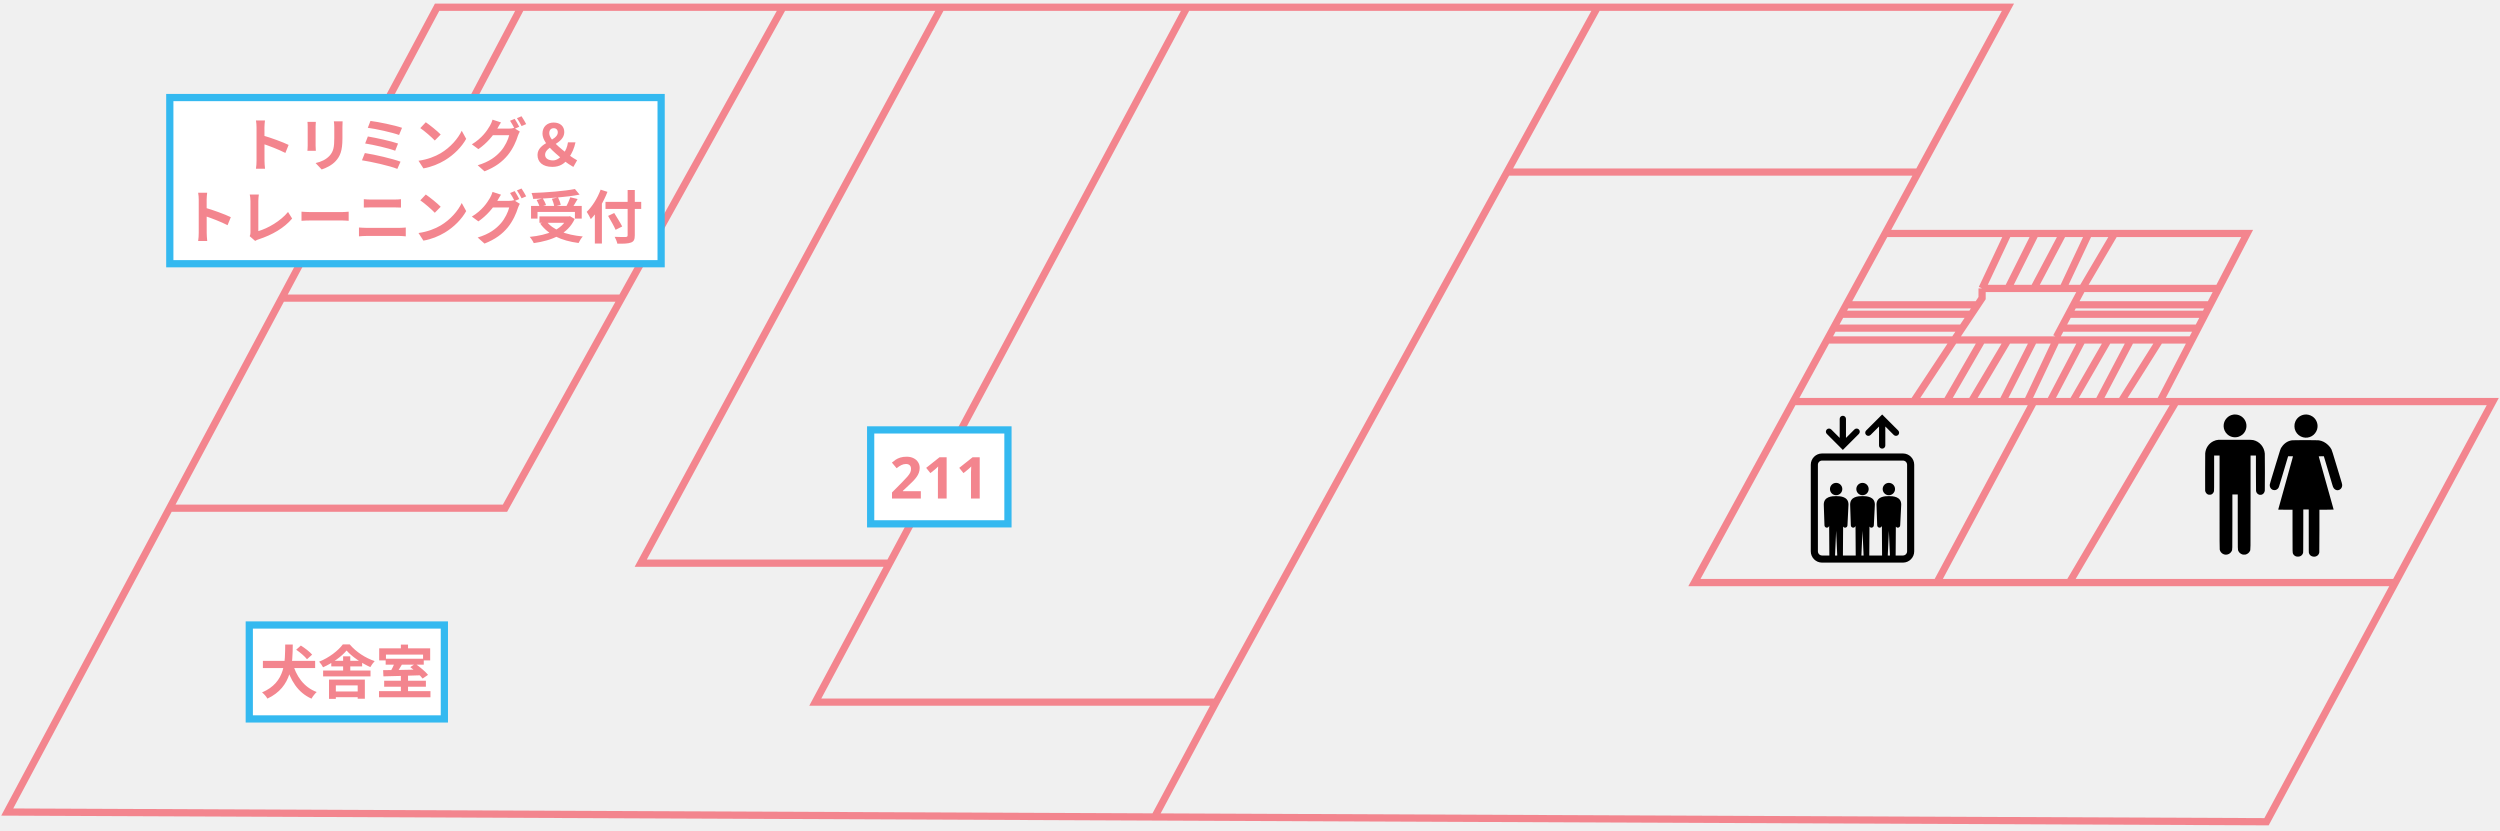
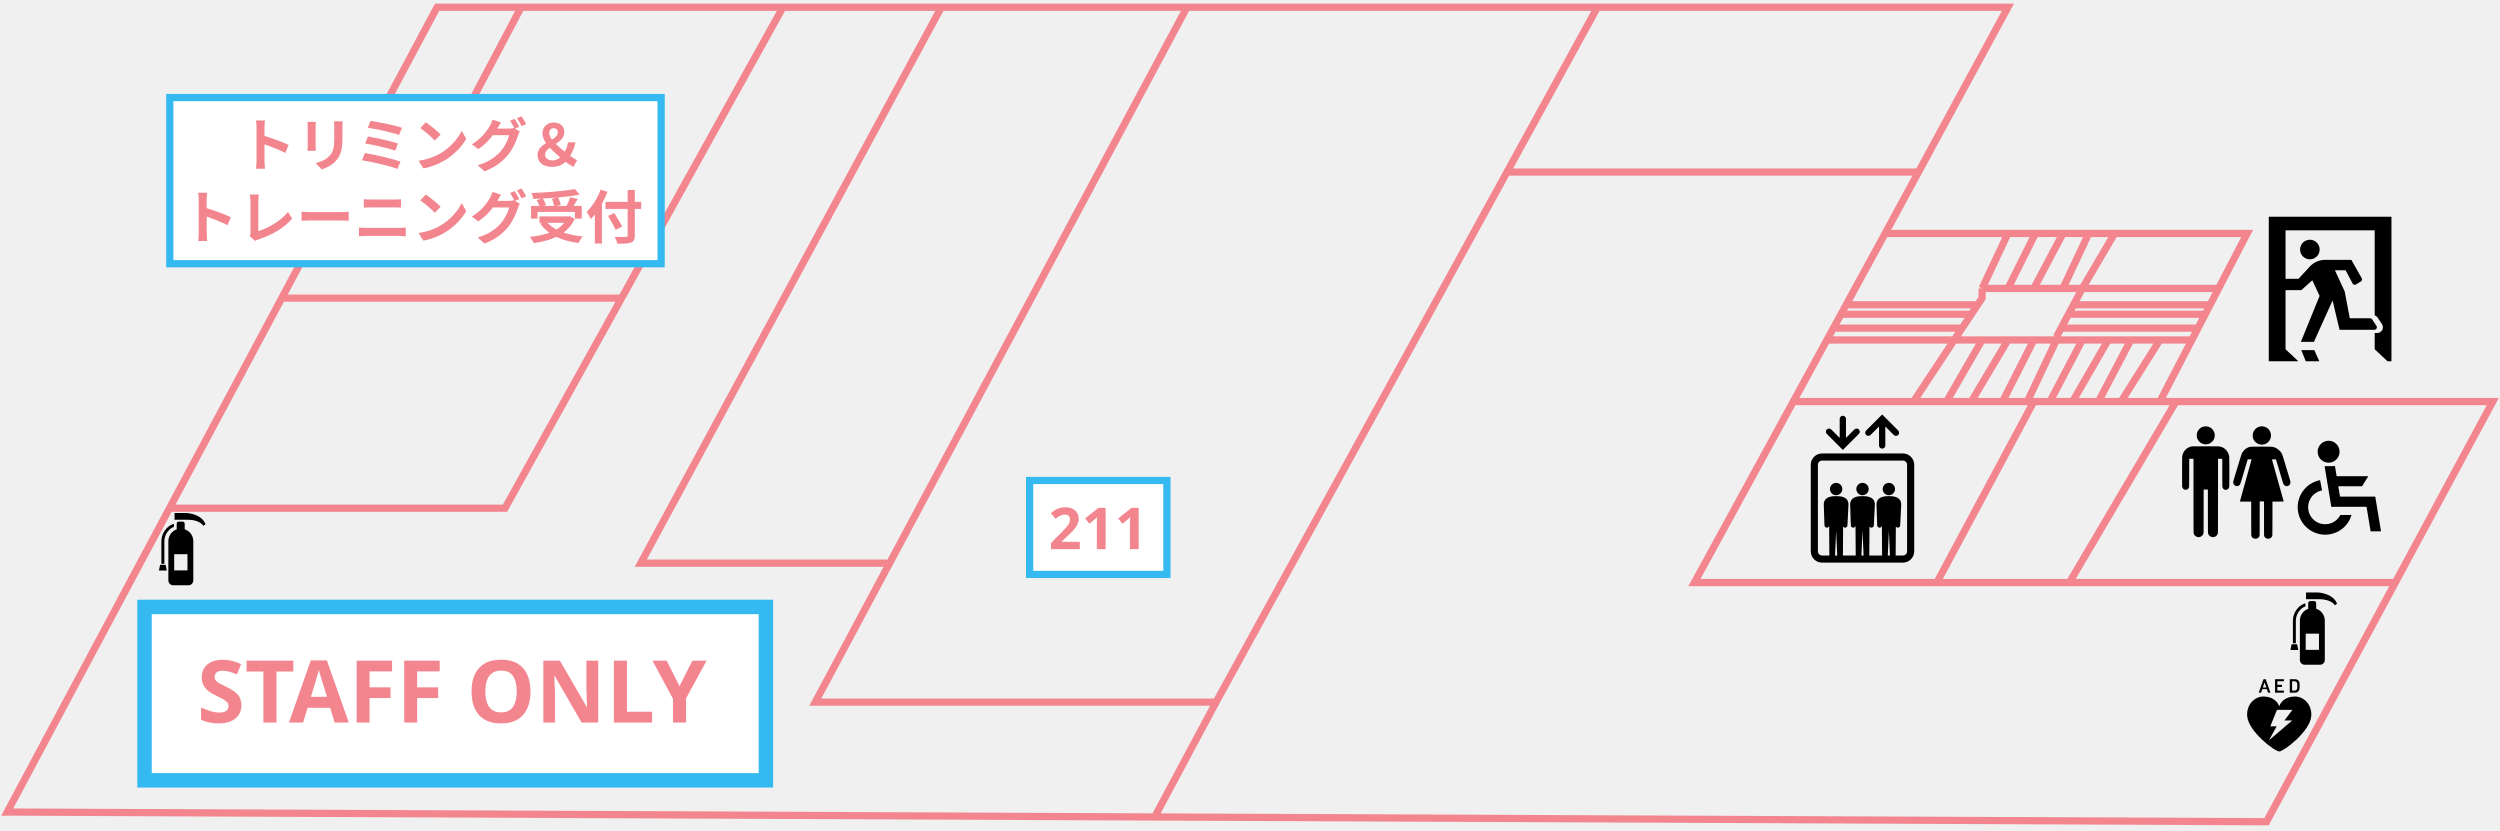
<svg xmlns="http://www.w3.org/2000/svg" width="346" height="115" viewBox="0 0 346 115" fill="none">
  <path d="M260.901 32.313L265.515 23.814M260.901 32.313H277.9M260.901 32.313L255.509 42.184M23.46 70.337L1 112.386L159.804 113.068M23.46 70.337H69.889L86.022 41.26M23.46 70.337L38.991 41.26M108.36 1H72.126M108.36 1L90.49 33.208M108.36 1H130.28M72.126 1H60.495L38.991 41.26M72.126 1L55.127 33.208H90.49M90.49 33.208L86.022 41.26M38.991 41.26H86.022M130.28 1L88.677 77.942H123.122M130.28 1H164.277M164.277 1H221.088M164.277 1L123.122 77.942M168.303 97.177H112.834L123.122 77.942M168.303 97.177L159.804 113.068M168.303 97.177L208.567 23.814M221.088 1H277.9L265.515 23.814M221.088 1L208.567 23.814M159.804 113.068L313.687 113.728L331.511 80.626M208.567 23.814H265.515M331.511 80.626L345 55.575H301.161M331.511 80.626H286.399M286.399 80.626L301.161 55.575M286.399 80.626H268.059M301.161 55.575H298.925L303.35 47.053M301.161 55.575H293.557M268.059 80.626H234.508L248.194 55.575M268.059 80.626L281.479 55.575M281.479 55.575H280.584M281.479 55.575H283.715M248.194 55.575H264.836M248.194 55.575L252.849 47.053M264.836 55.575L270.462 47.053M264.836 55.575H269.401M274.321 39.918V41.26L273.705 42.184M274.321 39.918L277.9 32.313M274.321 39.918H277.9M277.9 32.313H281.702M273.705 42.184H255.509M273.705 42.184L272.83 43.497M255.509 42.184L254.792 43.497M272.83 43.497H254.792M272.83 43.497L271.551 45.415M254.792 43.497L253.744 45.415M253.744 45.415H271.551M253.744 45.415L252.849 47.053M271.551 45.415L270.743 46.628L270.462 47.053M252.849 47.053H270.462M270.462 47.053H274.321M303.35 47.053H298.925M303.35 47.053L304.2 45.415M269.401 55.575L274.321 47.053M269.401 55.575H272.83M274.321 47.053H277.9M272.83 55.575L277.9 47.053M272.83 55.575H277.154M277.9 47.053H281.479M277.154 55.575L281.479 47.053M277.154 55.575H280.584M281.479 47.053H284.61M280.584 55.575L284.61 47.053M284.61 47.053H288.189M283.715 55.575L288.189 47.053M283.715 55.575H286.847M288.189 47.053H291.767M286.847 55.575L291.767 47.053M286.847 55.575H290.425M291.767 47.053H294.899M290.425 55.575L294.899 47.053M290.425 55.575H293.557M294.899 47.053H298.925M293.557 55.575L298.925 47.053M288.189 39.918L292.662 32.313M288.189 39.918H285.505M288.189 39.918L286.98 42.184M288.189 39.918H307.054M292.662 32.313H311.003L307.054 39.918M292.662 32.313H289.083M285.505 39.918L289.083 32.313M285.505 39.918H281.479M289.083 32.313H285.505M281.479 39.918L285.505 32.313M281.479 39.918H277.9M285.505 32.313H281.702M277.9 39.918L281.702 32.313M284.61 46.628L285.257 45.415M285.257 45.415H304.2M285.257 45.415L286.28 43.497M304.2 45.415L305.196 43.497M286.28 43.497H305.196M286.28 43.497L286.98 42.184M305.196 43.497L305.877 42.184M305.877 42.184H286.98M305.877 42.184L307.054 39.918" stroke="#F3858E" />
  <path d="M254.121 66.83C253.649 66.83 253.267 67.212 253.267 67.684C253.267 68.156 253.649 68.539 254.121 68.539C254.593 68.539 254.976 68.156 254.976 67.684C254.976 67.212 254.593 66.83 254.121 66.83Z" fill="black" />
  <path d="M257.77 66.83C257.298 66.83 256.915 67.212 256.915 67.684C256.915 68.156 257.298 68.539 257.77 68.539C258.242 68.539 258.625 68.156 258.625 67.684C258.625 67.212 258.242 66.83 257.77 66.83Z" fill="black" />
  <path d="M261.418 66.83C260.946 66.83 260.563 67.212 260.563 67.684C260.563 68.156 260.946 68.539 261.418 68.539C261.891 68.539 262.273 68.156 262.273 67.684C262.273 67.212 261.891 66.83 261.418 66.83Z" fill="black" />
  <path d="M263.367 62.76H252.173C251.313 62.76 250.612 63.46 250.612 64.32V76.305C250.612 77.166 251.313 77.866 252.173 77.866H263.367C264.227 77.866 264.927 77.166 264.927 76.305V64.32C264.927 63.46 264.227 62.76 263.367 62.76ZM253.969 76.881L254.121 73.455L254.273 76.881H253.969ZM257.617 76.881L257.77 73.455L257.922 76.881H257.617ZM261.266 76.881L261.419 73.455L261.571 76.881H261.266ZM263.942 76.305C263.942 76.623 263.684 76.881 263.367 76.881H262.357L262.385 72.881C262.448 72.973 262.551 73.035 262.671 73.03C262.854 73.021 262.996 72.865 262.987 72.682L263.129 69.836C263.129 68.717 261.995 68.662 261.419 68.662C260.842 68.662 259.708 68.717 259.708 69.836L259.804 72.682C259.795 72.865 259.936 73.021 260.12 73.03C260.28 73.037 260.414 72.927 260.452 72.778L260.48 76.881H258.708L258.736 72.881C258.799 72.973 258.902 73.035 259.022 73.03C259.205 73.021 259.347 72.865 259.339 72.682L259.48 69.836C259.48 68.717 258.346 68.662 257.77 68.662C257.193 68.662 256.059 68.717 256.059 69.836L256.155 72.682C256.146 72.865 256.287 73.021 256.471 73.03C256.632 73.037 256.765 72.927 256.803 72.777L256.831 76.881H255.06L255.087 72.881C255.15 72.973 255.253 73.035 255.373 73.03C255.557 73.021 255.698 72.865 255.69 72.681L255.831 69.836C255.831 68.717 254.698 68.662 254.121 68.662C253.545 68.662 252.411 68.717 252.411 69.836L252.506 72.681C252.497 72.865 252.639 73.021 252.822 73.03C252.983 73.037 253.116 72.927 253.154 72.777L253.182 76.881H252.173C251.855 76.881 251.597 76.623 251.597 76.305V64.32C251.597 64.003 251.855 63.745 252.173 63.745H263.367C263.684 63.745 263.942 64.003 263.942 64.32V76.305H263.942Z" fill="black" />
  <path d="M258.888 60.197L260.058 59.027V61.657C260.058 61.897 260.252 62.091 260.492 62.091C260.732 62.091 260.927 61.897 260.927 61.657V59.027L262.096 60.197C262.182 60.282 262.292 60.324 262.403 60.324C262.515 60.324 262.626 60.282 262.711 60.197C262.881 60.027 262.881 59.752 262.711 59.583L260.799 57.671L260.492 57.364L260.185 57.671L258.274 59.583C258.104 59.752 258.104 60.027 258.274 60.197C258.443 60.367 258.719 60.367 258.888 60.197Z" fill="black" />
  <path d="M254.741 61.963C254.741 61.963 254.741 61.963 254.741 61.963L255.048 62.27L255.355 61.963C255.355 61.963 255.355 61.963 255.355 61.963L257.266 60.052C257.436 59.882 257.436 59.607 257.266 59.437C257.097 59.268 256.822 59.268 256.652 59.437L255.483 60.607V57.977C255.483 57.737 255.288 57.543 255.048 57.543C254.808 57.543 254.614 57.737 254.614 57.977V60.607L253.444 59.437C253.274 59.268 252.999 59.268 252.829 59.437C252.66 59.607 252.66 59.882 252.829 60.052L254.741 61.963Z" fill="black" />
-   <path d="M309.07 57.385C308.713 57.45 308.425 57.605 308.18 57.864C307.582 58.495 307.611 59.497 308.245 60.093C308.644 60.471 309.206 60.61 309.749 60.469C309.914 60.427 310.175 60.292 310.321 60.175C310.815 59.779 311.024 59.118 310.848 58.509C310.704 58.01 310.33 57.617 309.846 57.452C309.597 57.367 309.306 57.343 309.07 57.385Z" fill="black" />
-   <path d="M307.05 60.866C306.791 60.885 306.564 60.948 306.32 61.069C305.683 61.388 305.266 62.009 305.201 62.736C305.189 62.863 305.186 63.695 305.189 65.428L305.193 67.938L305.226 68.036C305.289 68.218 305.411 68.359 305.574 68.433C305.636 68.464 305.674 68.468 305.815 68.468C305.968 68.468 305.989 68.465 306.073 68.424C306.244 68.339 306.37 68.174 306.417 67.972C306.432 67.91 306.436 67.36 306.436 65.471V63.048H306.812H307.187V69.502C307.187 75.123 307.19 75.972 307.21 76.064C307.295 76.47 307.66 76.767 308.075 76.769C308.195 76.769 308.379 76.722 308.495 76.66C308.632 76.587 308.791 76.423 308.861 76.284C308.967 76.066 308.961 76.361 308.961 72.193V68.43H309.332H309.704V72.201C309.705 76.355 309.698 76.069 309.802 76.278C309.902 76.481 310.075 76.633 310.307 76.721C310.395 76.754 310.431 76.76 310.591 76.76C310.75 76.76 310.786 76.754 310.874 76.721C311.106 76.633 311.279 76.481 311.377 76.281C311.485 76.062 311.478 76.642 311.478 69.502V63.048H311.849H312.22V65.456C312.22 67.12 312.225 67.892 312.237 67.954C312.277 68.168 312.398 68.336 312.581 68.426C312.689 68.48 312.704 68.483 312.833 68.482C312.936 68.482 312.991 68.473 313.051 68.45C313.267 68.364 313.411 68.168 313.449 67.906C313.468 67.762 313.468 63.01 313.449 62.775C313.367 61.85 312.727 61.104 311.849 60.907C311.752 60.886 311.638 60.875 311.455 60.871C310.992 60.86 307.199 60.856 307.05 60.866Z" fill="black" />
-   <path d="M318.888 57.387C318.334 57.487 317.888 57.84 317.673 58.348C317.577 58.569 317.542 58.769 317.551 59.025C317.556 59.168 317.568 59.271 317.59 59.357C317.714 59.828 318.013 60.2 318.436 60.409C319.235 60.803 320.192 60.478 320.584 59.678C320.681 59.48 320.724 59.331 320.744 59.122C320.798 58.536 320.524 57.959 320.038 57.638C319.692 57.41 319.271 57.318 318.888 57.387Z" fill="black" />
-   <path d="M317.197 60.939C316.614 61.03 316.127 61.354 315.778 61.882C315.613 62.13 315.656 62.004 315.024 64.084C314.775 64.904 314.504 65.795 314.311 66.434C314.229 66.701 314.155 66.962 314.146 67.019C314.083 67.376 314.271 67.708 314.589 67.806C314.836 67.883 315.087 67.814 315.259 67.623C315.389 67.479 315.37 67.531 315.839 65.953C315.942 65.605 316.091 65.107 316.17 64.846C316.247 64.583 316.393 64.094 316.493 63.757L316.676 63.146H317.011C317.29 63.146 317.346 63.149 317.346 63.168C317.346 63.18 317.297 63.365 317.237 63.58C317.13 63.966 316.808 65.124 315.97 68.137C315.332 70.433 315.316 70.487 315.307 70.516C315.299 70.542 315.353 70.544 316.291 70.544H317.285V73.469C317.285 76.656 317.28 76.49 317.371 76.668C317.451 76.827 317.611 76.957 317.796 77.014C317.917 77.054 318.172 77.05 318.291 77.005C318.517 76.924 318.665 76.771 318.741 76.542C318.768 76.462 318.769 76.321 318.774 73.485L318.777 70.513H319.154H319.53V73.489C319.53 76.462 319.53 76.467 319.563 76.562C319.66 76.851 319.89 77.022 320.215 77.045C320.604 77.071 320.932 76.82 320.99 76.45C321.001 76.384 321.007 75.375 321.007 73.446V70.544H321.991C322.633 70.544 322.976 70.539 322.976 70.528C322.976 70.521 322.865 70.116 322.728 69.633C322.593 69.149 322.42 68.534 322.345 68.268C322.27 68.002 322.097 67.385 321.96 66.899C321.538 65.392 321.439 65.043 321.33 64.653C321.271 64.446 321.155 64.029 321.07 63.726C320.984 63.423 320.915 63.169 320.915 63.162C320.915 63.152 321.053 63.146 321.268 63.146H321.621L321.653 63.257C321.671 63.318 321.699 63.411 321.714 63.462C321.73 63.512 321.799 63.745 321.868 63.977C321.937 64.209 322.053 64.597 322.125 64.838C322.196 65.079 322.303 65.438 322.362 65.633C322.586 66.387 322.688 66.731 322.769 67.007C322.816 67.163 322.869 67.329 322.886 67.376C323.014 67.706 323.305 67.892 323.608 67.837C323.957 67.774 324.183 67.462 324.155 67.083C324.146 66.968 324.134 66.924 323.789 65.791C323.482 64.781 322.988 63.155 322.857 62.723C322.791 62.502 322.713 62.279 322.674 62.197C322.583 62.007 322.414 61.787 322.207 61.588C321.828 61.225 321.394 61.007 320.922 60.939C320.709 60.908 317.393 60.908 317.197 60.939Z" fill="black" />
-   <rect x="120.5" y="59.5" width="19" height="13" fill="white" stroke="#34B9F0" />
-   <path d="M127.445 69H123.453V68.16L124.885 66.712C125.173 66.413 125.405 66.165 125.581 65.968C125.757 65.765 125.885 65.584 125.965 65.424C126.045 65.259 126.085 65.083 126.085 64.896C126.085 64.667 126.021 64.496 125.893 64.384C125.77 64.272 125.602 64.216 125.389 64.216C125.17 64.216 124.957 64.267 124.749 64.368C124.541 64.469 124.322 64.613 124.093 64.8L123.437 64.024C123.602 63.88 123.775 63.747 123.957 63.624C124.143 63.501 124.357 63.403 124.597 63.328C124.842 63.248 125.135 63.208 125.477 63.208C125.85 63.208 126.17 63.277 126.437 63.416C126.709 63.549 126.917 63.733 127.061 63.968C127.21 64.197 127.285 64.459 127.285 64.752C127.285 64.992 127.247 65.213 127.173 65.416C127.103 65.619 126.999 65.816 126.861 66.008C126.727 66.195 126.562 66.389 126.365 66.592C126.167 66.789 125.943 67.005 125.693 67.24L124.957 67.928V67.984H127.445V69ZM131.015 69H129.807V65.696C129.807 65.605 129.807 65.493 129.807 65.36C129.812 65.227 129.818 65.088 129.823 64.944C129.828 64.8 129.834 64.672 129.839 64.56C129.812 64.592 129.754 64.651 129.663 64.736C129.578 64.816 129.498 64.888 129.423 64.952L128.767 65.48L128.183 64.752L130.023 63.288H131.015V69ZM135.593 69H134.385V65.696C134.385 65.605 134.385 65.493 134.385 65.36C134.39 65.227 134.396 65.088 134.401 64.944C134.406 64.8 134.412 64.672 134.417 64.56C134.39 64.592 134.332 64.651 134.241 64.736C134.156 64.816 134.076 64.888 134.001 64.952L133.345 65.48L132.761 64.752L134.601 63.288H135.593V69Z" fill="#F3858E" />
-   <rect x="34.5" y="86.5" width="27" height="13" fill="white" stroke="#34B9F0" />
-   <path d="M40.464 91.68C40.976 93.568 42.032 95.104 43.832 95.776C43.592 95.984 43.264 96.408 43.112 96.696C41.2 95.84 40.176 94.16 39.552 91.896L40.464 91.68ZM36.384 91.464H43.616V92.456H36.384V91.464ZM39.472 89.208H40.52C40.488 91.768 40.48 95.064 37.008 96.688C36.856 96.408 36.552 96.048 36.264 95.832C39.584 94.424 39.44 91.472 39.472 89.208ZM40.992 89.92L41.64 89.344C42.184 89.688 42.872 90.208 43.2 90.6L42.488 91.24C42.2 90.856 41.536 90.296 40.992 89.92ZM45.848 91.456H50.12V92.232H45.848V91.456ZM44.72 92.8H51.28V93.616H44.72V92.8ZM45.952 95.696H50.064V96.496H45.952V95.696ZM45.536 94.056H50.496V96.704H49.504V94.856H46.48V96.72H45.536V94.056ZM47.968 90.032C47.28 90.856 46.008 91.776 44.712 92.352C44.6 92.136 44.36 91.776 44.168 91.576C45.512 91.048 46.816 90.048 47.448 89.184H48.4C49.288 90.24 50.592 91.072 51.856 91.496C51.632 91.728 51.416 92.048 51.256 92.328C50.08 91.808 48.696 90.88 47.968 90.032ZM47.488 90.832H48.48V93.32H47.488V90.832ZM55.48 93.48H56.472V95.984H55.48V93.48ZM53.376 91.168H58.648V91.992H53.376V91.168ZM52.456 95.656H59.576V96.504H52.456V95.656ZM53.168 94.216H58.944V95.04H53.168V94.216ZM54.656 91.64L55.68 91.888C55.368 92.424 55.016 92.976 54.744 93.352L53.952 93.112C54.2 92.704 54.496 92.088 54.656 91.64ZM53.024 92.752C54.368 92.744 56.44 92.696 58.352 92.656L58.304 93.456C56.424 93.528 54.416 93.576 53.064 93.608L53.024 92.752ZM56.784 92.328L57.48 91.864C58.088 92.296 58.872 92.936 59.24 93.4L58.488 93.912C58.152 93.464 57.4 92.792 56.784 92.328ZM55.48 89.216H56.472V90.328H55.48V89.216ZM52.48 89.728H59.536V91.4H58.552V90.6H53.416V91.4H52.48V89.728Z" fill="#F3858E" />
+   <rect x="142.5" y="66.5" width="19" height="13" fill="white" stroke="#34B9F0" />
+   <path d="M149.445 76H145.453V75.16L146.885 73.712C147.173 73.413 147.405 73.165 147.581 72.968C147.757 72.765 147.885 72.584 147.965 72.424C148.045 72.259 148.085 72.083 148.085 71.896C148.085 71.667 148.021 71.496 147.893 71.384C147.77 71.272 147.602 71.216 147.389 71.216C147.17 71.216 146.957 71.267 146.749 71.368C146.541 71.469 146.322 71.613 146.093 71.8L145.437 71.024C145.602 70.88 145.775 70.747 145.957 70.624C146.143 70.501 146.357 70.403 146.597 70.328C146.842 70.248 147.135 70.208 147.477 70.208C147.85 70.208 148.17 70.277 148.437 70.416C148.709 70.549 148.917 70.733 149.061 70.968C149.21 71.197 149.285 71.459 149.285 71.752C149.285 71.992 149.247 72.213 149.173 72.416C149.103 72.619 148.999 72.816 148.861 73.008C148.727 73.195 148.562 73.389 148.365 73.592C148.167 73.789 147.943 74.005 147.693 74.24L146.957 74.928V74.984H149.445V76ZM153.015 76H151.807V72.696C151.807 72.605 151.807 72.493 151.807 72.36C151.812 72.227 151.818 72.088 151.823 71.944C151.828 71.8 151.834 71.672 151.839 71.56C151.812 71.592 151.754 71.651 151.663 71.736C151.578 71.816 151.498 71.888 151.423 71.952L150.767 72.48L150.183 71.752L152.023 70.288H153.015V76ZM157.593 76H156.385V72.696C156.385 72.605 156.385 72.493 156.385 72.36C156.39 72.227 156.396 72.088 156.401 71.944C156.406 71.8 156.412 71.672 156.417 71.56C156.39 71.592 156.332 71.651 156.241 71.736C156.156 71.816 156.076 71.888 156.001 71.952L155.345 72.48L154.761 71.752L156.601 70.288H157.593V76Z" fill="#F3858E" />
  <rect x="23.5" y="13.5" width="68" height="23" fill="white" stroke="#34B9F0" />
  <path d="M35.504 22.24C35.504 21.624 35.504 18.312 35.504 17.64C35.504 17.352 35.48 16.96 35.424 16.672H36.672C36.64 16.96 36.6 17.304 36.6 17.64C36.6 18.52 36.608 21.648 36.608 22.24C36.608 22.464 36.64 23.024 36.68 23.352H35.424C35.48 23.04 35.504 22.552 35.504 22.24ZM36.368 18.744C37.432 19.04 39.16 19.672 39.944 20.056L39.496 21.168C38.584 20.696 37.24 20.184 36.368 19.896V18.744ZM47.416 16.792C47.4 17.016 47.392 17.272 47.392 17.6C47.392 18.008 47.392 18.784 47.392 19.176C47.392 20.904 47.056 21.64 46.456 22.296C45.928 22.88 45.104 23.264 44.52 23.456L43.68 22.568C44.48 22.384 45.12 22.08 45.608 21.56C46.152 20.96 46.264 20.36 46.264 19.112C46.264 18.712 46.264 17.944 46.264 17.6C46.264 17.272 46.24 17.016 46.208 16.792H47.416ZM43.712 16.864C43.696 17.048 43.68 17.224 43.68 17.472C43.68 17.824 43.68 19.728 43.68 20.176C43.68 20.376 43.696 20.688 43.712 20.872H42.544C42.56 20.728 42.584 20.416 42.584 20.168C42.584 19.712 42.584 17.824 42.584 17.472C42.584 17.328 42.576 17.048 42.552 16.864H43.712ZM51.272 16.736C52.328 16.864 54.632 17.336 55.64 17.688L55.232 18.68C54.296 18.336 52.032 17.832 50.904 17.688L51.272 16.736ZM50.912 18.888C52.056 19.08 54.088 19.52 55.088 19.864L54.696 20.864C53.784 20.512 51.728 20.048 50.536 19.856L50.912 18.888ZM50.496 21.184C51.872 21.392 54.328 21.968 55.432 22.376L54.992 23.376C53.912 22.936 51.376 22.384 50.096 22.184L50.496 21.184ZM58.928 16.92C59.48 17.296 60.52 18.128 60.992 18.616L60.176 19.448C59.76 19 58.752 18.128 58.168 17.728L58.928 16.92ZM57.92 22.248C59.176 22.072 60.208 21.664 60.984 21.208C62.352 20.392 63.392 19.176 63.904 18.096L64.52 19.216C63.92 20.304 62.856 21.408 61.568 22.184C60.752 22.672 59.72 23.112 58.6 23.304L57.92 22.248ZM71.232 16.448C71.432 16.744 71.712 17.248 71.864 17.544L71.224 17.824C71.056 17.496 70.808 17.016 70.592 16.712L71.232 16.448ZM72.176 16.088C72.384 16.392 72.68 16.896 72.824 17.176L72.184 17.448C72.016 17.12 71.76 16.648 71.544 16.352L72.176 16.088ZM71.944 18.208C71.856 18.368 71.744 18.584 71.68 18.784C71.464 19.496 71.008 20.568 70.288 21.456C69.528 22.384 68.56 23.12 67.056 23.712L66.112 22.872C67.752 22.376 68.64 21.68 69.336 20.888C69.88 20.264 70.344 19.304 70.472 18.712H67.776L68.144 17.8C68.504 17.8 70.176 17.8 70.432 17.8C70.68 17.8 70.944 17.768 71.128 17.704L71.944 18.208ZM69.336 16.944C69.152 17.224 68.944 17.592 68.848 17.76C68.312 18.728 67.352 19.856 66.208 20.64L65.304 19.976C66.712 19.12 67.408 18.088 67.808 17.4C67.928 17.208 68.096 16.832 68.168 16.56L69.336 16.944ZM76.44 23.096C75.104 23.096 74.392 22.424 74.392 21.448C74.392 19.696 77.2 19.52 77.2 18.32C77.2 17.976 76.992 17.744 76.64 17.744C76.264 17.744 76.016 17.984 76.016 18.432C76.016 19.352 77.616 20.56 78.68 21.4C79.152 21.768 79.616 22.048 79.872 22.184L79.352 23.104C78.92 22.856 78.528 22.616 77.952 22.136C76.616 21 75.08 19.76 75.08 18.472C75.08 17.544 75.736 16.96 76.616 16.96C77.512 16.96 78.096 17.456 78.096 18.28C78.096 19.952 75.44 20.184 75.44 21.416C75.44 21.936 75.904 22.2 76.544 22.2C77.048 22.2 77.536 21.848 77.936 21.32C78.28 20.88 78.512 20.368 78.608 19.696H79.648C79.48 20.504 79.176 21.2 78.704 21.872C78.168 22.624 77.504 23.096 76.44 23.096ZM27.504 32.24C27.504 31.624 27.504 28.312 27.504 27.64C27.504 27.352 27.48 26.96 27.424 26.672H28.672C28.64 26.96 28.6 27.304 28.6 27.64C28.6 28.52 28.608 31.648 28.608 32.24C28.608 32.464 28.64 33.024 28.68 33.352H27.424C27.48 33.04 27.504 32.552 27.504 32.24ZM28.368 28.744C29.432 29.04 31.16 29.672 31.944 30.056L31.496 31.168C30.584 30.696 29.24 30.184 28.368 29.896V28.744ZM34.56 32.688C34.648 32.488 34.664 32.352 34.664 32.168C34.664 31.56 34.664 28.72 34.664 27.824C34.664 27.528 34.616 27.144 34.568 26.92H35.824C35.784 27.224 35.752 27.52 35.752 27.824C35.752 28.712 35.752 31.376 35.752 31.984C37.056 31.616 38.84 30.592 39.864 29.336L40.432 30.248C39.336 31.552 37.672 32.512 35.784 33.128C35.68 33.16 35.504 33.216 35.312 33.344L34.56 32.688ZM41.728 29.296C42.024 29.32 42.6 29.352 43.016 29.352C43.96 29.352 46.6 29.352 47.312 29.352C47.688 29.352 48.04 29.312 48.256 29.296V30.56C48.064 30.552 47.656 30.512 47.32 30.512C46.592 30.512 43.96 30.512 43.016 30.512C42.568 30.512 42.032 30.536 41.728 30.56V29.296ZM50.352 27.568C50.648 27.6 51.016 27.616 51.296 27.616C51.968 27.616 54.168 27.616 54.608 27.616C54.928 27.616 55.264 27.6 55.496 27.568V28.728C55.264 28.72 54.888 28.704 54.608 28.704C54.184 28.704 51.744 28.704 51.296 28.704C50.992 28.704 50.624 28.72 50.352 28.728V27.568ZM49.68 31.488C49.992 31.504 50.368 31.536 50.688 31.536C51.192 31.536 54.776 31.536 55.28 31.536C55.544 31.536 55.888 31.512 56.16 31.488V32.712C55.872 32.68 55.512 32.656 55.28 32.656C54.776 32.656 51.192 32.656 50.688 32.656C50.368 32.656 49.984 32.68 49.68 32.712V31.488ZM58.928 26.92C59.48 27.296 60.52 28.128 60.992 28.616L60.176 29.448C59.76 29 58.752 28.128 58.168 27.728L58.928 26.92ZM57.92 32.248C59.176 32.072 60.208 31.664 60.984 31.208C62.352 30.392 63.392 29.176 63.904 28.096L64.52 29.216C63.92 30.304 62.856 31.408 61.568 32.184C60.752 32.672 59.72 33.112 58.6 33.304L57.92 32.248ZM71.232 26.448C71.432 26.744 71.712 27.248 71.864 27.544L71.224 27.824C71.056 27.496 70.808 27.016 70.592 26.712L71.232 26.448ZM72.176 26.088C72.384 26.392 72.68 26.896 72.824 27.176L72.184 27.448C72.016 27.12 71.76 26.648 71.544 26.352L72.176 26.088ZM71.944 28.208C71.856 28.368 71.744 28.584 71.68 28.784C71.464 29.496 71.008 30.568 70.288 31.456C69.528 32.384 68.56 33.12 67.056 33.712L66.112 32.872C67.752 32.376 68.64 31.68 69.336 30.888C69.88 30.264 70.344 29.304 70.472 28.712H67.776L68.144 27.8C68.504 27.8 70.176 27.8 70.432 27.8C70.68 27.8 70.944 27.768 71.128 27.704L71.944 28.208ZM69.336 26.944C69.152 27.224 68.944 27.592 68.848 27.76C68.312 28.728 67.352 29.856 66.208 30.64L65.304 29.976C66.712 29.12 67.408 28.088 67.808 27.4C67.928 27.208 68.096 26.832 68.168 26.56L69.336 26.944ZM73.496 28.504H80.512V30.256H79.568V29.336H74.392V30.256H73.496V28.504ZM74.656 29.952H78.872V30.832H74.656V29.952ZM79.568 26.16L80.216 26.936C78.408 27.288 75.912 27.464 73.784 27.528C73.768 27.288 73.656 26.92 73.568 26.712C75.688 26.64 78.096 26.448 79.568 26.16ZM74.272 27.68L75.112 27.448C75.296 27.736 75.496 28.12 75.568 28.384L74.688 28.648C74.624 28.384 74.44 27.984 74.272 27.68ZM76.384 27.512L77.232 27.32C77.4 27.64 77.56 28.072 77.6 28.36L76.704 28.576C76.672 28.296 76.536 27.848 76.384 27.512ZM78.928 27.304L79.944 27.544C79.664 28.04 79.344 28.56 79.104 28.904L78.32 28.672C78.536 28.288 78.792 27.72 78.928 27.304ZM78.52 29.952H78.72L78.888 29.92L79.536 30.304C78.584 32.4 76.392 33.288 73.872 33.648C73.776 33.408 73.504 32.984 73.312 32.784C75.776 32.536 77.8 31.808 78.52 30.104V29.952ZM75.6 30.6C76.496 31.816 78.328 32.512 80.656 32.728C80.456 32.944 80.192 33.36 80.072 33.632C77.664 33.32 75.88 32.48 74.76 30.944L75.6 30.6ZM83.8 27.936H88.744V28.912H83.8V27.936ZM86.864 26.296H87.856V32.56C87.856 33.168 87.712 33.424 87.328 33.568C86.936 33.72 86.328 33.736 85.44 33.728C85.392 33.464 85.216 33.032 85.072 32.776C85.696 32.808 86.392 32.808 86.584 32.8C86.784 32.792 86.864 32.736 86.864 32.552V26.296ZM84.16 29.88L85.008 29.48C85.368 30.064 85.872 30.856 86.112 31.344L85.2 31.808C84.992 31.32 84.52 30.496 84.16 29.88ZM82.328 28.56L83.296 27.592L83.304 27.608V33.704H82.328V28.56ZM83.128 26.248L84.072 26.552C83.536 27.944 82.672 29.408 81.768 30.328C81.664 30.088 81.376 29.56 81.2 29.32C81.968 28.592 82.696 27.424 83.128 26.248Z" fill="#F3858E" />
+   <path d="M305.07 59.017C304.788 59.069 304.56 59.191 304.366 59.396C303.894 59.895 303.917 60.687 304.418 61.158C304.733 61.457 305.178 61.567 305.607 61.456C305.738 61.422 305.944 61.315 306.059 61.223C306.45 60.91 306.615 60.387 306.476 59.905C306.362 59.511 306.066 59.2 305.684 59.07C305.487 59.003 305.257 58.983 305.07 59.017Z" fill="black" />
+   <path d="M303.473 61.769C303.268 61.784 303.088 61.834 302.895 61.93C302.392 62.182 302.062 62.673 302.01 63.248C302.001 63.348 301.998 64.006 302.001 65.377L302.004 67.361L302.031 67.439C302.08 67.582 302.177 67.694 302.305 67.753C302.355 67.777 302.384 67.78 302.496 67.78C302.617 67.78 302.634 67.778 302.7 67.745C302.835 67.678 302.935 67.548 302.972 67.388C302.984 67.339 302.987 66.904 302.987 65.41V63.494H303.285H303.581V68.598C303.581 73.042 303.583 73.713 303.599 73.786C303.666 74.108 303.955 74.343 304.283 74.344C304.378 74.344 304.523 74.307 304.615 74.257C304.723 74.2 304.849 74.07 304.904 73.96C304.988 73.787 304.984 74.021 304.984 70.726V67.75H305.277H305.571V70.732C305.572 74.016 305.566 73.79 305.649 73.955C305.728 74.116 305.865 74.236 306.048 74.305C306.118 74.332 306.146 74.337 306.272 74.337C306.398 74.337 306.427 74.332 306.496 74.305C306.68 74.236 306.817 74.116 306.894 73.958C306.98 73.785 306.974 74.243 306.974 68.598V63.494H307.267H307.561V65.398C307.561 66.715 307.565 67.325 307.574 67.374C307.605 67.543 307.701 67.676 307.846 67.747C307.931 67.79 307.943 67.792 308.045 67.791C308.127 67.791 308.17 67.784 308.218 67.766C308.388 67.698 308.502 67.543 308.532 67.335C308.548 67.222 308.548 63.465 308.532 63.279C308.467 62.547 307.961 61.958 307.267 61.802C307.191 61.785 307.101 61.776 306.956 61.773C306.59 61.764 303.591 61.761 303.473 61.769Z" fill="black" />
+   <path d="M312.832 59.018C312.395 59.097 312.042 59.377 311.872 59.778C311.796 59.953 311.768 60.111 311.776 60.313C311.779 60.426 311.789 60.508 311.806 60.576C311.904 60.948 312.14 61.242 312.475 61.408C313.107 61.719 313.864 61.462 314.174 60.83C314.25 60.673 314.284 60.555 314.3 60.39C314.343 59.927 314.126 59.471 313.742 59.216C313.468 59.036 313.135 58.963 312.832 59.018Z" fill="black" />
+   <path d="M311.497 61.827C311.036 61.899 310.65 62.155 310.374 62.572C310.244 62.768 310.278 62.669 309.778 64.314C309.581 64.962 309.367 65.666 309.214 66.172C309.149 66.382 309.091 66.589 309.084 66.634C309.034 66.916 309.182 67.179 309.434 67.257C309.63 67.318 309.828 67.263 309.964 67.112C310.066 66.998 310.052 67.039 310.423 65.791C310.504 65.517 310.622 65.123 310.684 64.916C310.745 64.708 310.861 64.321 310.94 64.055L311.084 63.572H311.349C311.57 63.572 311.615 63.575 311.615 63.589C311.615 63.599 311.576 63.745 311.528 63.915C311.443 64.22 311.189 65.136 310.526 67.518C310.021 69.334 310.009 69.376 310.002 69.4C309.996 69.42 310.038 69.421 310.78 69.421H311.566V71.735C311.566 74.254 311.562 74.123 311.634 74.264C311.697 74.389 311.824 74.493 311.97 74.538C312.066 74.569 312.268 74.566 312.361 74.53C312.54 74.466 312.657 74.346 312.718 74.164C312.738 74.101 312.739 73.989 312.743 71.747L312.745 69.397H313.043H313.341V71.75C313.341 74.101 313.341 74.105 313.367 74.18C313.444 74.409 313.626 74.544 313.883 74.562C314.19 74.583 314.449 74.384 314.495 74.091C314.504 74.039 314.509 73.241 314.509 71.716V69.421H315.287C315.794 69.421 316.065 69.418 316.065 69.409C316.065 69.403 315.978 69.084 315.87 68.702C315.763 68.319 315.626 67.832 315.567 67.622C315.507 67.411 315.371 66.924 315.263 66.539C314.928 65.348 314.851 65.072 314.764 64.764C314.718 64.6 314.626 64.27 314.559 64.031C314.491 63.791 314.436 63.59 314.436 63.584C314.436 63.577 314.545 63.572 314.716 63.572H314.994L315.02 63.66C315.034 63.708 315.056 63.781 315.068 63.821C315.08 63.861 315.135 64.045 315.19 64.229C315.245 64.412 315.336 64.719 315.393 64.91C315.449 65.101 315.534 65.384 315.58 65.538C315.758 66.134 315.838 66.407 315.902 66.624C315.939 66.749 315.982 66.88 315.995 66.916C316.096 67.178 316.326 67.325 316.565 67.281C316.841 67.231 317.02 66.984 316.998 66.685C316.991 66.594 316.981 66.559 316.709 65.664C316.466 64.865 316.075 63.579 315.972 63.238C315.92 63.063 315.857 62.886 315.827 62.822C315.755 62.671 315.622 62.497 315.457 62.34C315.158 62.053 314.815 61.88 314.442 61.827C314.273 61.803 311.651 61.803 311.497 61.827Z" fill="black" />
+   <path d="M322.279 64.036C323.116 64.036 323.797 63.355 323.797 62.518C323.797 61.681 323.116 61 322.279 61C321.443 61 320.762 61.681 320.762 62.518C320.762 63.355 321.443 64.036 322.279 64.036Z" fill="black" />
+   <path d="M325.448 71.275C325.449 71.273 325.449 71.272 325.45 71.271L323.905 71.273C323.859 71.366 323.804 71.457 323.738 71.552C323.563 71.8 323.343 72.011 323.084 72.179C322.827 72.344 322.544 72.457 322.244 72.515C322.101 72.542 321.955 72.556 321.81 72.556C321.643 72.556 321.474 72.537 321.307 72.502C320.993 72.433 320.704 72.307 320.448 72.126C320.197 71.949 319.987 71.73 319.821 71.473C319.656 71.216 319.543 70.933 319.486 70.632C319.427 70.324 319.432 70.008 319.499 69.695C319.567 69.382 319.693 69.093 319.874 68.836C320.051 68.586 320.271 68.375 320.528 68.21C320.787 68.043 321.07 67.93 321.371 67.869L321.099 66.455C320.616 66.546 320.16 66.727 319.745 66.995C319.329 67.264 318.975 67.603 318.693 68.005C318.4 68.422 318.196 68.888 318.086 69.39C317.978 69.892 317.972 70.401 318.066 70.901C318.157 71.385 318.339 71.84 318.607 72.255C318.876 72.672 319.216 73.026 319.617 73.307C320.033 73.6 320.499 73.805 321.001 73.914C321.269 73.971 321.54 74 321.809 74C322.045 74 322.282 73.978 322.512 73.934C322.999 73.841 323.455 73.659 323.867 73.392C324.282 73.126 324.636 72.786 324.919 72.383C325.133 72.079 325.296 71.748 325.409 71.395C325.422 71.355 325.438 71.316 325.45 71.275H325.448V71.275Z" fill="black" />
+   <path d="M328.733 68.726L323.859 68.729L323.65 67.498L323.617 67.299L326.907 67.297L327.467 66.393L327.769 65.911H327.766L327.769 65.907L323.392 65.91L323.158 64.507L321.922 64.511H321.727L321.727 64.512H321.723L322.656 70.146L327.531 70.142L328.094 73.534H329.532L328.733 68.726Z" fill="black" />
+   <rect x="20" y="84" width="86" height="24" fill="white" stroke="#34B9F0" stroke-width="2" />
+   <path d="M33.409 97.624C33.409 98.128 33.285 98.568 33.037 98.944C32.789 99.32 32.429 99.612 31.957 99.82C31.493 100.02 30.925 100.12 30.253 100.12C29.957 100.12 29.665 100.1 29.377 100.06C29.097 100.02 28.825 99.964 28.561 99.892C28.305 99.812 28.061 99.716 27.829 99.604V97.912C28.237 98.088 28.657 98.252 29.089 98.404C29.529 98.548 29.965 98.62 30.397 98.62C30.693 98.62 30.929 98.58 31.105 98.5C31.289 98.42 31.421 98.312 31.501 98.176C31.589 98.04 31.633 97.884 31.633 97.708C31.633 97.492 31.557 97.308 31.405 97.156C31.261 97.004 31.065 96.864 30.817 96.736C30.569 96.6 30.285 96.456 29.965 96.304C29.765 96.208 29.549 96.096 29.317 95.968C29.085 95.832 28.861 95.668 28.645 95.476C28.437 95.276 28.265 95.036 28.129 94.756C27.993 94.476 27.925 94.14 27.925 93.748C27.925 93.236 28.041 92.8 28.273 92.44C28.513 92.072 28.849 91.792 29.281 91.6C29.721 91.408 30.237 91.312 30.829 91.312C31.277 91.312 31.701 91.364 32.101 91.468C32.509 91.572 32.933 91.72 33.373 91.912L32.785 93.328C32.393 93.168 32.041 93.044 31.729 92.956C31.417 92.868 31.097 92.824 30.769 92.824C30.545 92.824 30.353 92.86 30.193 92.932C30.033 93.004 29.909 93.104 29.821 93.232C29.741 93.36 29.701 93.512 29.701 93.688C29.701 93.888 29.761 94.06 29.881 94.204C30.001 94.34 30.181 94.472 30.421 94.6C30.661 94.728 30.961 94.88 31.321 95.056C31.761 95.264 32.133 95.48 32.437 95.704C32.749 95.928 32.989 96.192 33.157 96.496C33.325 96.8 33.409 97.176 33.409 97.624ZM38.267 100H36.455V92.944H34.127V91.432H40.594V92.944H38.267V100ZM46.316 100L45.692 97.96H42.572L41.948 100H39.992L43.016 91.396H45.236L48.272 100H46.316ZM44.636 94.444C44.596 94.308 44.544 94.136 44.48 93.928C44.416 93.72 44.352 93.508 44.288 93.292C44.224 93.076 44.172 92.888 44.132 92.728C44.092 92.888 44.036 93.088 43.964 93.328C43.9 93.56 43.836 93.784 43.772 94C43.716 94.208 43.672 94.356 43.64 94.444L43.028 96.436H45.26L44.636 94.444ZM51.145 100H49.357V91.432H54.265V92.92H51.145V95.128H54.049V96.616H51.145V100ZM57.731 100H55.943V91.432H60.851V92.92H57.731V95.128H60.635V96.616H57.731V100ZM73.422 95.704C73.422 96.368 73.338 96.972 73.17 97.516C73.01 98.052 72.762 98.516 72.426 98.908C72.098 99.3 71.674 99.6 71.154 99.808C70.642 100.016 70.038 100.12 69.342 100.12C68.646 100.12 68.038 100.016 67.518 99.808C67.006 99.592 66.582 99.292 66.246 98.908C65.918 98.516 65.67 98.048 65.502 97.504C65.342 96.96 65.262 96.356 65.262 95.692C65.262 94.804 65.406 94.032 65.694 93.376C65.99 92.72 66.438 92.212 67.038 91.852C67.646 91.484 68.418 91.3 69.354 91.3C70.282 91.3 71.046 91.484 71.646 91.852C72.246 92.212 72.69 92.724 72.978 93.388C73.274 94.044 73.422 94.816 73.422 95.704ZM67.17 95.704C67.17 96.304 67.246 96.82 67.398 97.252C67.55 97.684 67.786 98.016 68.106 98.248C68.426 98.48 68.838 98.596 69.342 98.596C69.862 98.596 70.278 98.48 70.59 98.248C70.91 98.016 71.142 97.684 71.286 97.252C71.438 96.82 71.514 96.304 71.514 95.704C71.514 94.8 71.346 94.092 71.01 93.58C70.674 93.068 70.122 92.812 69.354 92.812C68.842 92.812 68.426 92.928 68.106 93.16C67.786 93.392 67.55 93.724 67.398 94.156C67.246 94.588 67.17 95.104 67.17 95.704ZM82.793 100H80.489L76.757 93.52H76.709C76.717 93.72 76.725 93.924 76.733 94.132C76.741 94.332 76.749 94.536 76.757 94.744C76.773 94.944 76.785 95.148 76.793 95.356C76.801 95.556 76.809 95.76 76.817 95.968V100H75.197V91.432H77.489L81.209 97.852H81.245C81.237 97.652 81.229 97.456 81.221 97.264C81.213 97.064 81.205 96.868 81.197 96.676C81.197 96.476 81.193 96.28 81.185 96.088C81.177 95.888 81.169 95.688 81.161 95.488V91.432H82.793V100ZM84.959 100V91.432H86.771V98.5H90.251V100H84.959ZM94.045 94.96L95.833 91.432H97.789L94.945 96.664V100H93.145V96.724L90.301 91.432H92.269L94.045 94.96Z" fill="#F3858E" />
+   <path d="M25.75 71C25.44 71 24.157 71 24.157 71V71.929C24.157 71.929 25.042 71.929 25.971 71.929C27.697 71.929 28.14 72.77 28.14 72.77C28.14 72.77 28.14 72.77 28.449 72.549C27.918 71.177 26.06 71 25.75 71Z" fill="black" />
+   <path d="M22.157 78.167L22 78.958H23.08L22.923 78.167H22.157Z" fill="black" />
+   <path d="M25.559 73.251V72.475C25.559 72.317 25.431 72.189 25.272 72.189H24.739C24.58 72.189 24.453 72.317 24.453 72.475V73.267C23.782 73.503 23.302 74.142 23.302 74.894V80.336C23.302 80.703 23.599 81 23.966 81H26.09C26.456 81 26.753 80.703 26.753 80.336V74.894C26.753 74.126 26.252 73.475 25.559 73.251ZM25.946 78.942H24.109V76.698H25.946V78.942Z" fill="black" />
+   <path d="M22.745 74.925C22.745 74.169 23.132 73.476 23.746 73.074L23.748 73.073L23.748 73.073C23.751 73.07 23.875 72.992 24.071 72.926V72.5C23.747 72.587 23.542 72.72 23.523 72.733C23.522 72.733 23.522 72.733 23.522 72.733C23.522 72.733 23.52 72.734 23.52 72.735L23.52 72.735C22.794 73.212 22.337 74.03 22.337 74.925V78.027H22.745V74.925ZM23.751 73.071L23.749 73.073L23.749 73.073L23.751 73.071Z" fill="black" />
+   <path d="M320.75 82C320.44 82 319.157 82 319.157 82V82.929C319.157 82.929 320.042 82.929 320.971 82.929C322.697 82.929 323.14 83.77 323.14 83.77C323.14 83.77 323.14 83.77 323.449 83.549C322.918 82.177 321.06 82 320.75 82Z" fill="black" />
+   <path d="M317.157 89.167L317 89.958H318.08L317.923 89.167H317.157Z" fill="black" />
+   <path d="M320.559 84.251V83.475C320.559 83.317 320.431 83.189 320.272 83.189H319.739C319.58 83.189 319.453 83.317 319.453 83.475V84.267C318.782 84.503 318.302 85.142 318.302 85.894V91.336C318.302 91.703 318.599 92 318.966 92H321.09C321.456 92 321.753 91.703 321.753 91.336V85.894C321.753 85.126 321.252 84.475 320.559 84.251ZM320.946 89.942H319.109V87.698H320.946V89.942Z" fill="black" />
+   <path d="M317.745 85.925C317.745 85.169 318.132 84.476 318.746 84.074L318.748 84.073L318.748 84.073C318.751 84.07 318.875 83.992 319.071 83.926V83.5C318.747 83.587 318.542 83.72 318.522 83.733C318.522 83.733 318.522 83.733 318.522 83.733C318.522 83.733 318.52 83.734 318.52 83.735L318.52 83.735C317.794 84.212 317.337 85.03 317.337 85.925V89.027H317.745V85.925ZM318.751 84.071L318.749 84.073L318.749 84.073L318.751 84.071Z" fill="black" />
+   <path d="M318.33 34.534C318.33 35.282 318.94 35.889 319.685 35.889C320.434 35.889 321.041 35.282 321.041 34.534C321.041 33.788 320.434 33.178 319.685 33.178C318.94 33.178 318.33 33.788 318.33 34.534Z" fill="black" />
+   <path d="M319 48.46L318.502 48.458L318.503 48.46H318.496L319.119 49.995H320.99L320.302 48.46H319Z" fill="black" />
+   <path d="M314.059 30H314.007H314V49.927V49.988V49.995H316.357L318.082 50L318.076 49.995H318.086L316.318 48.338V40.158H318.503L319.682 39.095L320.025 38.788L321.031 40.955L319.15 45.573L318.439 47.311H318.442L318.439 47.318H320.245L321.687 44.11L322.829 41.583L323.792 45.641H328.611C328.889 45.641 329.055 45.336 328.902 45.105L328.306 44.204C328.292 44.187 328.279 44.174 328.265 44.157C328.201 44.089 328.113 44.048 328.018 44.048H325.212L324.504 40.331L323.546 38.261L323.152 37.404H324.633L325.605 39.24C325.666 39.355 325.785 39.416 325.9 39.416C325.961 39.416 326.022 39.399 326.076 39.366L326.75 38.949C326.9 38.854 326.95 38.657 326.862 38.505L325.429 35.964H321.81C320.99 35.964 320.211 36.306 319.659 36.909L318.117 38.586H316.318V31.877H328.627H328.658V43.648C328.824 43.703 328.97 43.811 329.068 43.96L329.665 44.858C329.824 45.102 329.841 45.41 329.702 45.668C329.563 45.925 329.299 46.085 329.007 46.085H328.658V48.338L330.43 49.995H330.979V30H314.059Z" fill="black" />
+   <path d="M317.625 96.399C316.447 96.399 315.673 97.026 315.443 97.761C315.214 97.026 314.44 96.399 313.262 96.399C312.017 96.399 310.892 97.54 311.008 99.1C311.168 101.24 314.828 104 315.443 104C316.059 104 319.719 101.24 319.879 99.1C319.995 97.54 318.87 96.399 317.625 96.399ZM317.242 99.708L314.016 102.469L315.09 100.52H314.21L315.132 98.247H317.27L316.163 99.708H317.242V99.708Z" fill="black" />
+   <path d="M312.639 95.869H312.905C312.924 95.869 312.935 95.86 312.941 95.841L313.064 95.479L313.099 95.376H313.733L313.768 95.479L313.892 95.841C313.897 95.86 313.908 95.869 313.927 95.869H314.197C314.216 95.869 314.221 95.857 314.216 95.841L313.584 94.028C313.578 94.011 313.567 94 313.548 94H313.295C313.276 94 313.265 94.011 313.259 94.028L312.619 95.841C312.614 95.857 312.619 95.869 312.639 95.869ZM313.413 94.465H313.422L313.656 95.151H313.177L313.413 94.465Z" fill="black" />
+   <path d="M314.893 95.869H316.064C316.081 95.869 316.092 95.857 316.092 95.841V95.605C316.092 95.588 316.081 95.577 316.064 95.577H315.207C315.196 95.577 315.19 95.572 315.19 95.561V95.088C315.19 95.077 315.196 95.072 315.207 95.072H315.799C315.815 95.072 315.826 95.061 315.826 95.044V94.808C315.826 94.791 315.815 94.78 315.799 94.78H315.207C315.196 94.78 315.19 94.775 315.19 94.764V94.308C315.19 94.297 315.196 94.291 315.207 94.291H316.064C316.081 94.291 316.092 94.28 316.092 94.264V94.028C316.092 94.011 316.081 94 316.064 94H314.893C314.877 94 314.866 94.011 314.866 94.028V95.841C314.866 95.857 314.877 95.869 314.893 95.869Z" fill="black" />
+   <path d="M316.932 95.869H317.6C317.921 95.869 318.135 95.726 318.223 95.454C318.254 95.36 318.27 95.259 318.27 94.934C318.27 94.61 318.254 94.508 318.223 94.415C318.135 94.143 317.921 94 317.599 94H316.932C316.915 94 316.904 94.011 316.904 94.028V95.841C316.904 95.857 316.915 95.869 316.932 95.869ZM317.229 94.308C317.229 94.297 317.234 94.291 317.245 94.291H317.523C317.729 94.291 317.855 94.36 317.91 94.528C317.929 94.58 317.943 94.662 317.943 94.934C317.943 95.204 317.929 95.289 317.91 95.341C317.855 95.508 317.729 95.578 317.523 95.578H317.245C317.234 95.578 317.229 95.572 317.229 95.561V94.308Z" fill="black" />
</svg>
